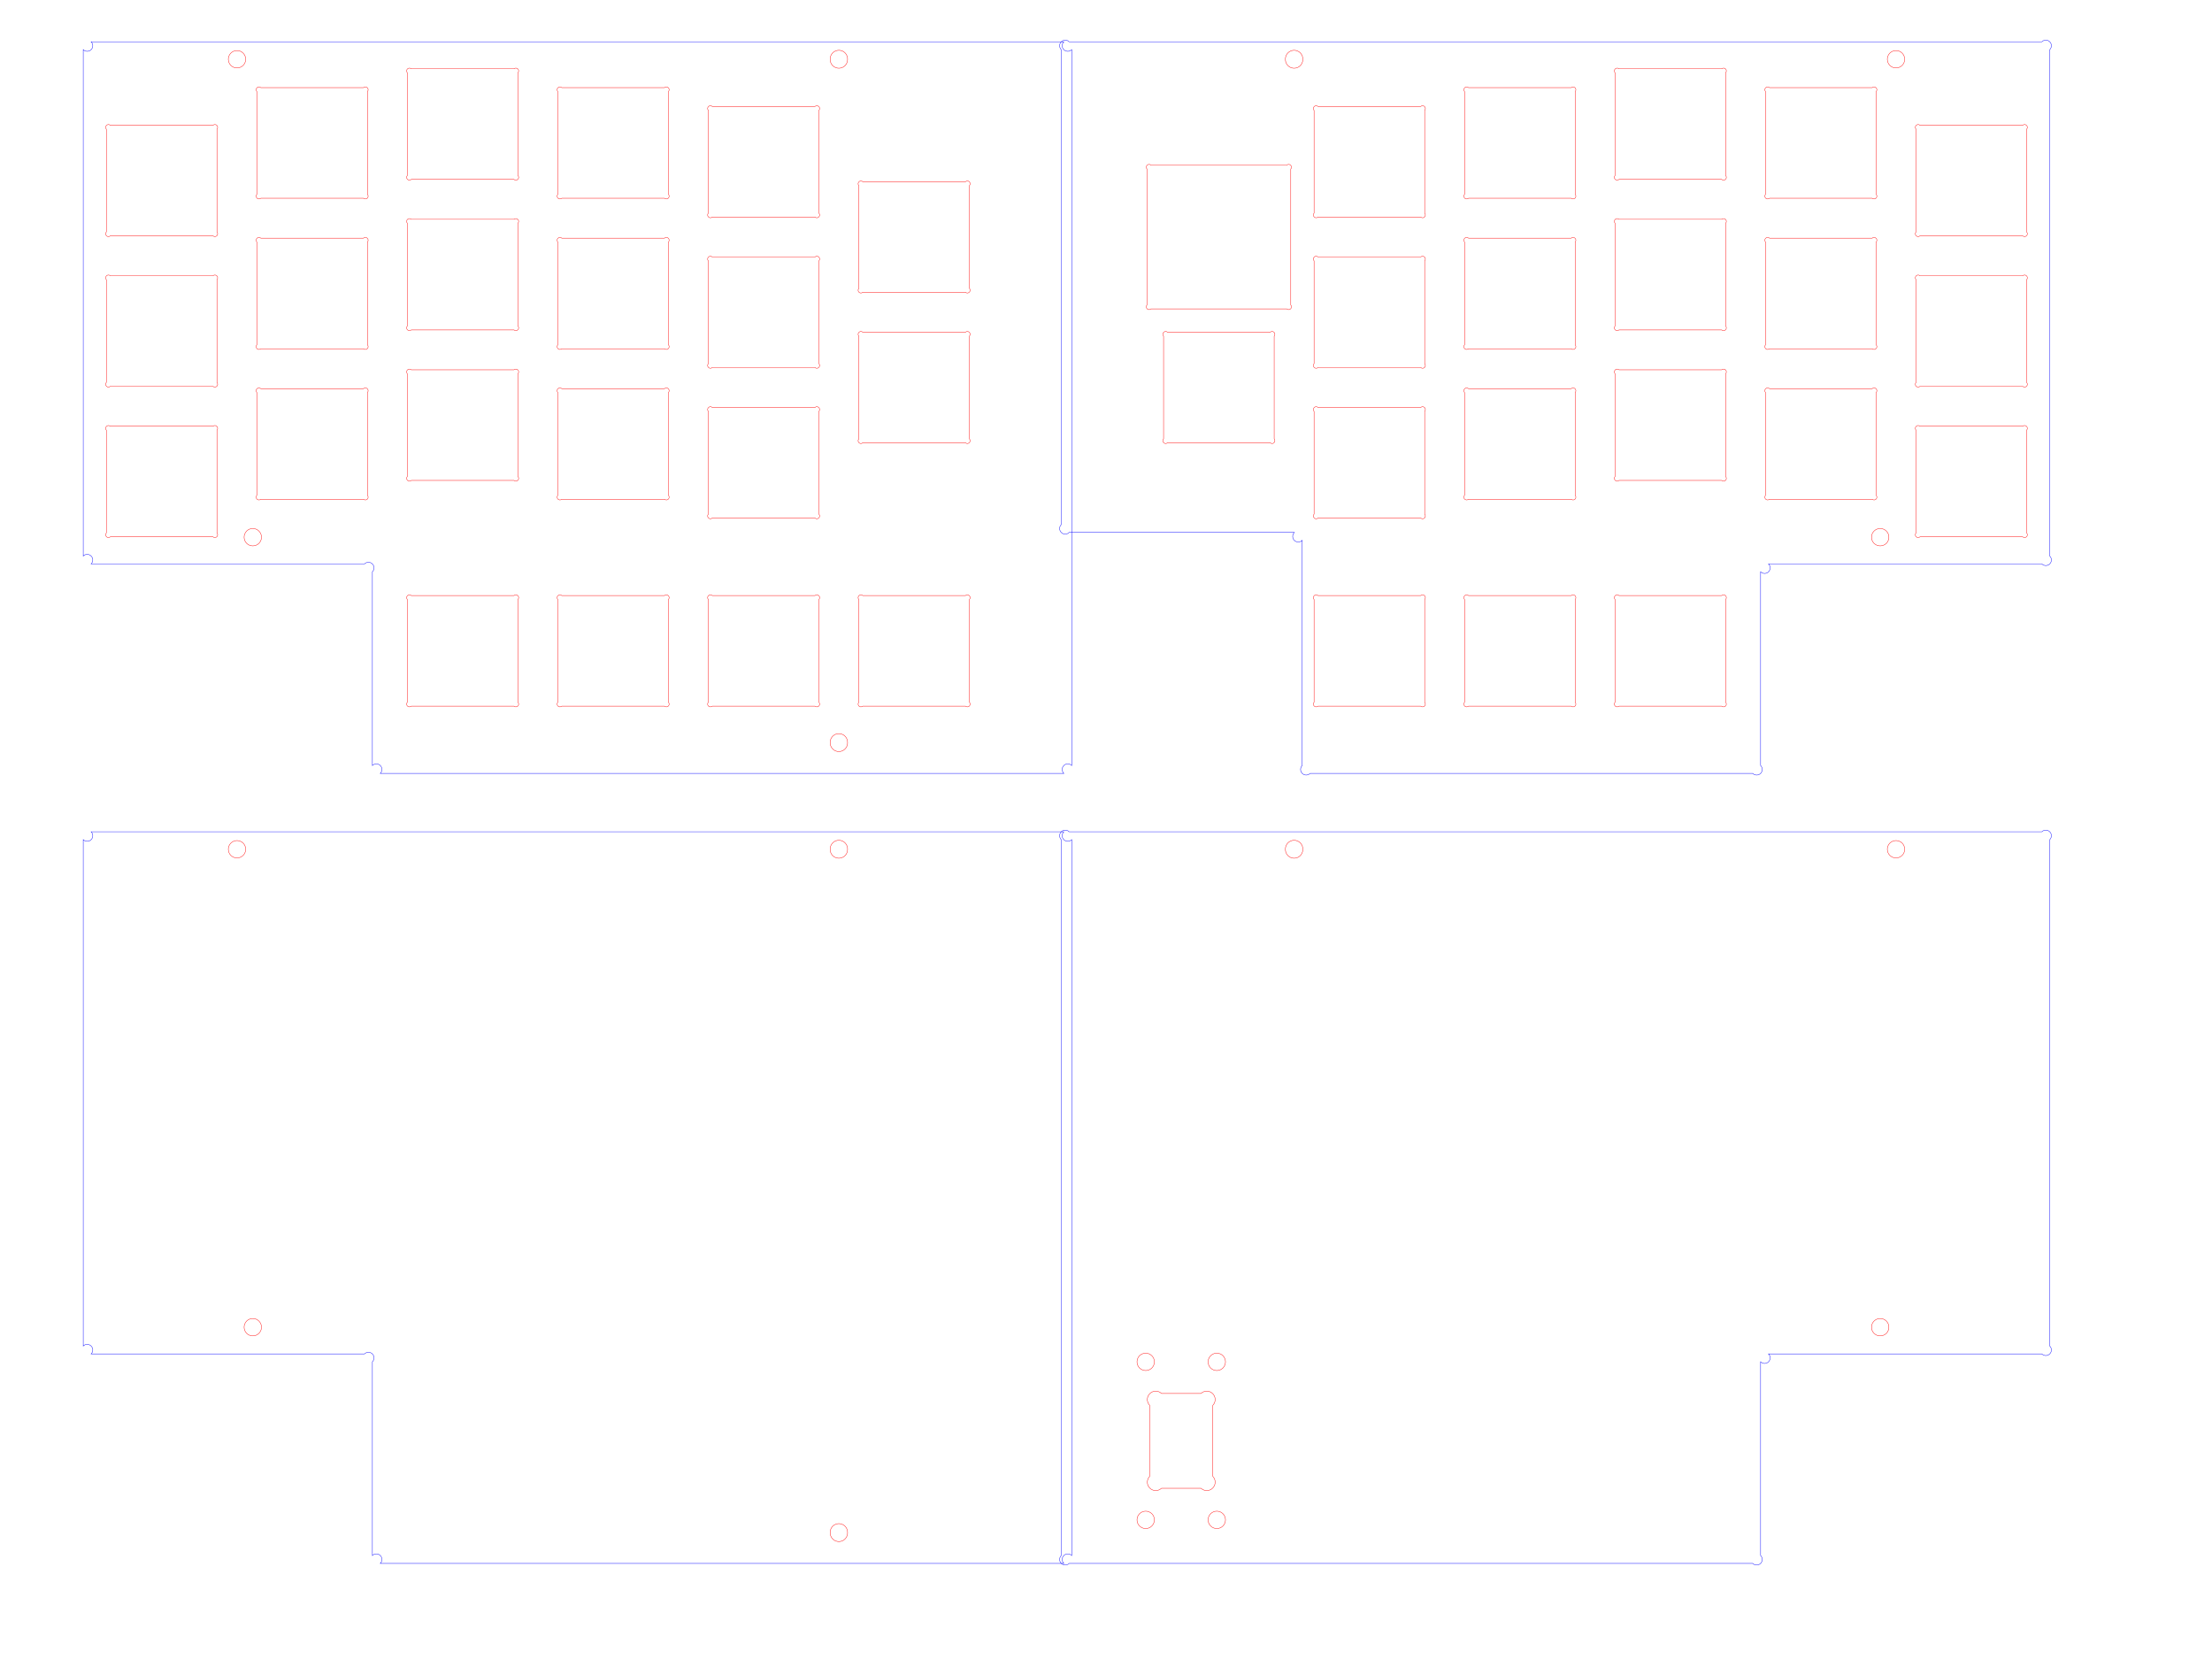
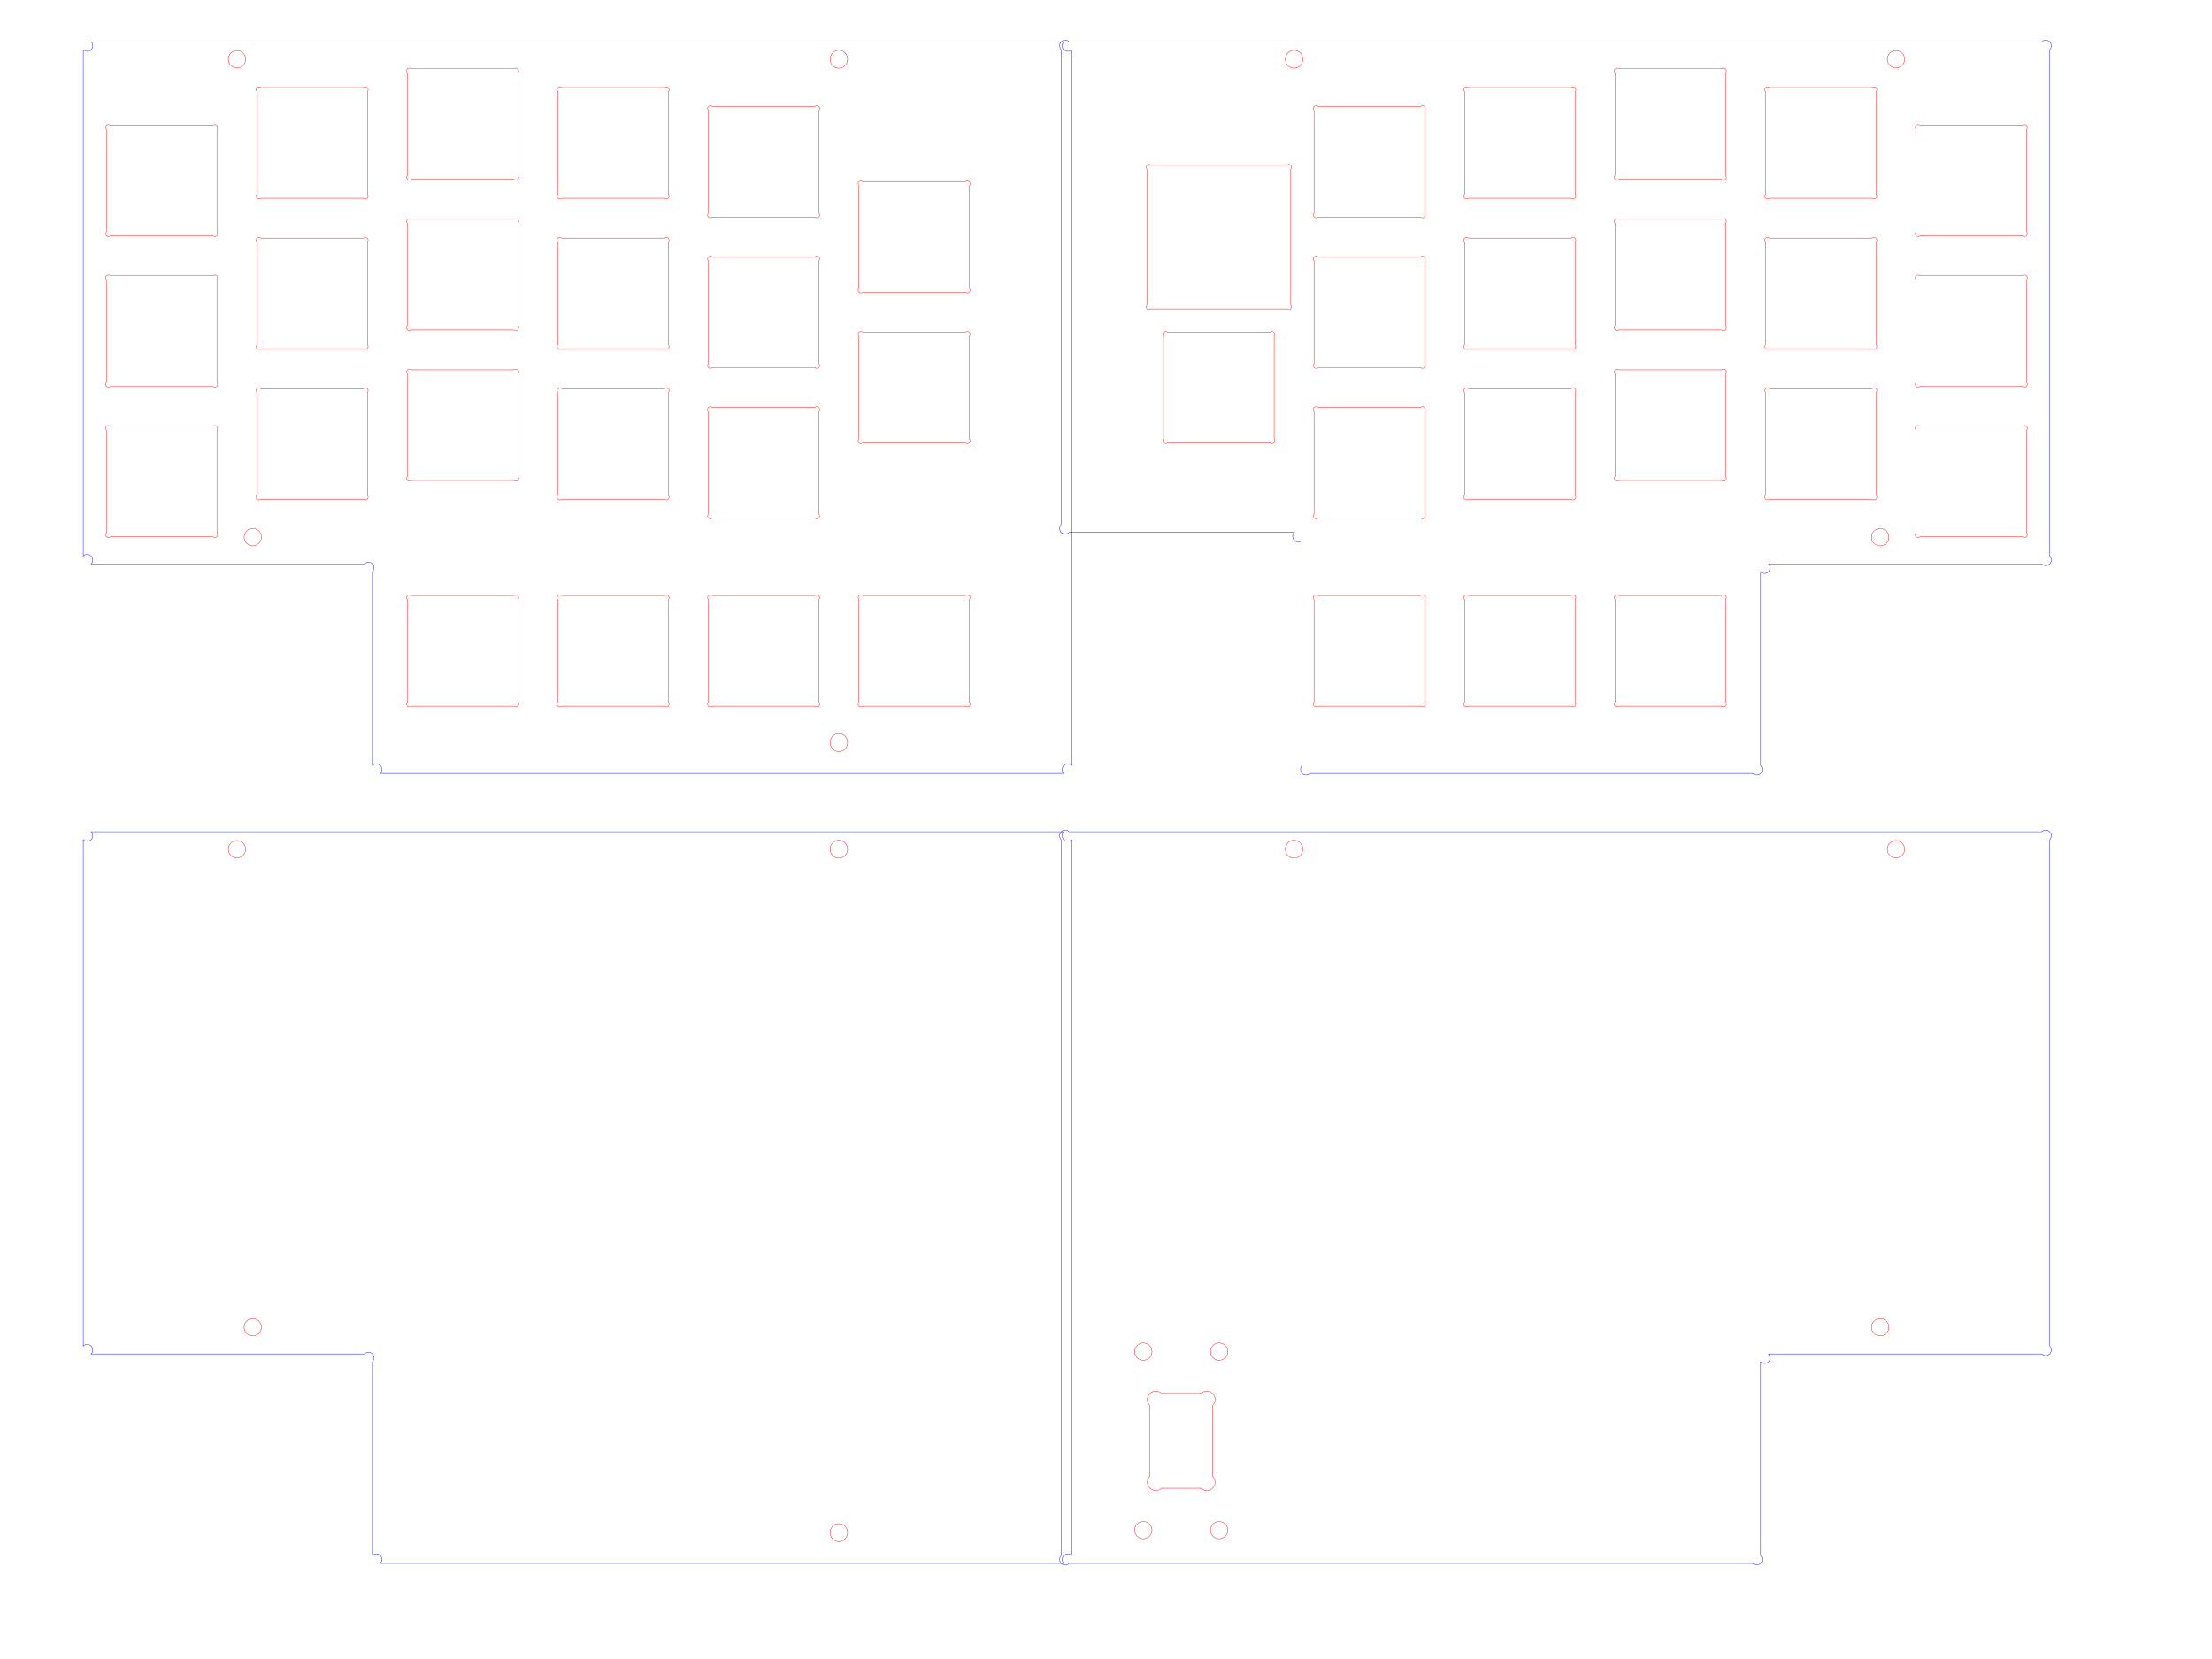
<svg xmlns="http://www.w3.org/2000/svg" version="1.1" width="280.0mm" height="210.0mm" viewBox="0 0 280.0 210.0">
  <g id="CUT2" style="fill:none;stroke:#0000ff;stroke-width:0.05">
    <path d="M 135.662 6.287 A 0.707 0.707 0 0 1 134.662 5.287 L 11.537 5.287 A 0.707 0.707 0 0 1 10.537 6.287 L 10.537 70.381 A 0.707 0.707 0 0 1 11.537 71.381 L 46.138 71.381 A 0.707 0.707 0 0 1 47.138 72.381 L 47.138 96.9 A 0.707 0.707 0 0 1 48.138 97.9 L 134.662 97.9 A 0.707 0.707 0 0 1 135.662 96.9 L 135.662 6.287 Z" />
    <path d="M 134.338 6.287 A 0.707 0.707 0 0 1 135.338 5.287 L 258.462 5.287 A 0.707 0.707 0 0 1 259.462 6.287 L 259.462 70.381 A 0.707 0.707 0 0 1 258.462 71.381 L 223.863 71.381 A 0.707 0.707 0 0 1 222.863 72.381 L 222.863 96.9 A 0.707 0.707 0 0 1 221.863 97.9 L 165.838 97.9 A 0.707 0.707 0 0 1 164.838 96.9 L 164.838 68.4 A 0.707 0.707 0 0 1 163.838 67.4 L 135.338 67.4 A 0.707 0.707 0 0 1 134.338 66.4 L 134.338 6.287 Z" />
    <path d="M 135.662 106.287 A 0.707 0.707 0 0 1 134.662 105.287 L 11.537 105.287 A 0.707 0.707 0 0 1 10.537 106.287 L 10.537 170.381 A 0.707 0.707 0 0 1 11.537 171.381 L 46.138 171.381 A 0.707 0.707 0 0 1 47.138 172.381 L 47.138 196.9 A 0.707 0.707 0 0 1 48.138 197.9 L 134.662 197.9 A 0.707 0.707 0 0 1 135.662 196.9 L 135.662 106.287 Z" />
    <path d="M 134.338 106.287 A 0.707 0.707 0 0 1 135.338 105.287 L 258.462 105.287 A 0.707 0.707 0 0 1 259.462 106.287 L 259.462 170.381 A 0.707 0.707 0 0 1 258.462 171.381 L 223.863 171.381 A 0.707 0.707 0 0 1 222.863 172.381 L 222.863 196.9 A 0.707 0.707 0 0 1 221.863 197.9 L 135.338 197.9 A 0.707 0.707 0 0 1 134.338 196.9 L 134.338 106.287 Z" />
  </g>
  <g id="CUT1" style="fill:none;stroke:#ff0000;stroke-width:0.05">
    <path d="M 13.463 16.356 A 0.354 0.354 0 0 1 13.963 15.856 L 26.962 15.856 A 0.354 0.354 0 0 1 27.462 16.356 L 27.462 29.356 A 0.354 0.354 0 0 1 26.962 29.856 L 13.963 29.856 A 0.354 0.354 0 0 1 13.463 29.356 L 13.463 16.356 Z" />
    <path d="M 13.463 35.406 A 0.354 0.354 0 0 1 13.963 34.906 L 26.962 34.906 A 0.354 0.354 0 0 1 27.462 35.406 L 27.462 48.406 A 0.354 0.354 0 0 1 26.962 48.906 L 13.963 48.906 A 0.354 0.354 0 0 1 13.463 48.406 L 13.463 35.406 Z" />
    <path d="M 13.463 54.456 A 0.354 0.354 0 0 1 13.963 53.956 L 26.962 53.956 A 0.354 0.354 0 0 1 27.462 54.456 L 27.462 67.456 A 0.354 0.354 0 0 1 26.962 67.956 L 13.963 67.956 A 0.354 0.354 0 0 1 13.463 67.456 L 13.463 54.456 Z" />
    <path d="M 32.513 11.594 A 0.354 0.354 0 0 1 33.013 11.094 L 46.013 11.094 A 0.354 0.354 0 0 1 46.513 11.594 L 46.513 24.594 A 0.354 0.354 0 0 1 46.013 25.094 L 33.013 25.094 A 0.354 0.354 0 0 1 32.513 24.594 L 32.513 11.594 Z" />
    <path d="M 32.513 30.644 A 0.354 0.354 0 0 1 33.013 30.144 L 46.013 30.144 A 0.354 0.354 0 0 1 46.513 30.644 L 46.513 43.644 A 0.354 0.354 0 0 1 46.013 44.144 L 33.013 44.144 A 0.354 0.354 0 0 1 32.513 43.644 L 32.513 30.644 Z" />
    <path d="M 32.513 49.694 A 0.354 0.354 0 0 1 33.013 49.194 L 46.013 49.194 A 0.354 0.354 0 0 1 46.513 49.694 L 46.513 62.694 A 0.354 0.354 0 0 1 46.013 63.194 L 33.013 63.194 A 0.354 0.354 0 0 1 32.513 62.694 L 32.513 49.694 Z" />
    <path d="M 51.562 9.213 A 0.354 0.354 0 0 1 52.062 8.713 L 65.062 8.713 A 0.354 0.354 0 0 1 65.562 9.213 L 65.562 22.212 A 0.354 0.354 0 0 1 65.062 22.712 L 52.062 22.712 A 0.354 0.354 0 0 1 51.562 22.212 L 51.562 9.213 Z" />
    <path d="M 51.562 28.262 A 0.354 0.354 0 0 1 52.062 27.762 L 65.062 27.762 A 0.354 0.354 0 0 1 65.562 28.262 L 65.562 41.263 A 0.354 0.354 0 0 1 65.062 41.763 L 52.062 41.763 A 0.354 0.354 0 0 1 51.562 41.263 L 51.562 28.262 Z" />
    <path d="M 51.562 47.312 A 0.354 0.354 0 0 1 52.062 46.812 L 65.062 46.812 A 0.354 0.354 0 0 1 65.562 47.312 L 65.562 60.312 A 0.354 0.354 0 0 1 65.062 60.812 L 52.062 60.812 A 0.354 0.354 0 0 1 51.562 60.312 L 51.562 47.312 Z" />
    <path d="M 70.612 11.594 A 0.354 0.354 0 0 1 71.112 11.094 L 84.112 11.094 A 0.354 0.354 0 0 1 84.612 11.594 L 84.612 24.594 A 0.354 0.354 0 0 1 84.112 25.094 L 71.112 25.094 A 0.354 0.354 0 0 1 70.612 24.594 L 70.612 11.594 Z" />
    <path d="M 70.612 30.644 A 0.354 0.354 0 0 1 71.112 30.144 L 84.112 30.144 A 0.354 0.354 0 0 1 84.612 30.644 L 84.612 43.644 A 0.354 0.354 0 0 1 84.112 44.144 L 71.112 44.144 A 0.354 0.354 0 0 1 70.612 43.644 L 70.612 30.644 Z" />
    <path d="M 70.612 49.694 A 0.354 0.354 0 0 1 71.112 49.194 L 84.112 49.194 A 0.354 0.354 0 0 1 84.612 49.694 L 84.612 62.694 A 0.354 0.354 0 0 1 84.112 63.194 L 71.112 63.194 A 0.354 0.354 0 0 1 70.612 62.694 L 70.612 49.694 Z" />
    <path d="M 89.662 13.975 A 0.354 0.354 0 0 1 90.162 13.475 L 103.162 13.475 A 0.354 0.354 0 0 1 103.662 13.975 L 103.662 26.975 A 0.354 0.354 0 0 1 103.162 27.475 L 90.162 27.475 A 0.354 0.354 0 0 1 89.662 26.975 L 89.662 13.975 Z" />
    <path d="M 89.662 33.025 A 0.354 0.354 0 0 1 90.162 32.525 L 103.162 32.525 A 0.354 0.354 0 0 1 103.662 33.025 L 103.662 46.025 A 0.354 0.354 0 0 1 103.162 46.525 L 90.162 46.525 A 0.354 0.354 0 0 1 89.662 46.025 L 89.662 33.025 Z" />
    <path d="M 89.662 52.075 A 0.354 0.354 0 0 1 90.162 51.575 L 103.162 51.575 A 0.354 0.354 0 0 1 103.662 52.075 L 103.662 65.075 A 0.354 0.354 0 0 1 103.162 65.575 L 90.162 65.575 A 0.354 0.354 0 0 1 89.662 65.075 L 89.662 52.075 Z" />
    <path d="M 108.713 23.5 A 0.354 0.354 0 0 1 109.213 23 L 122.213 23 A 0.354 0.354 0 0 1 122.713 23.5 L 122.713 36.5 A 0.354 0.354 0 0 1 122.213 37 L 109.213 37 A 0.354 0.354 0 0 1 108.713 36.5 L 108.713 23.5 Z" />
    <path d="M 108.713 42.55 A 0.354 0.354 0 0 1 109.213 42.05 L 122.213 42.05 A 0.354 0.354 0 0 1 122.713 42.55 L 122.713 55.55 A 0.354 0.354 0 0 1 122.213 56.05 L 109.213 56.05 A 0.354 0.354 0 0 1 108.713 55.55 L 108.713 42.55 Z" />
    <path d="M 51.562 75.888 A 0.354 0.354 0 0 1 52.062 75.388 L 65.062 75.388 A 0.354 0.354 0 0 1 65.562 75.888 L 65.562 88.888 A 0.354 0.354 0 0 1 65.062 89.388 L 52.062 89.388 A 0.354 0.354 0 0 1 51.562 88.888 L 51.562 75.888 Z" />
    <path d="M 70.612 75.888 A 0.354 0.354 0 0 1 71.112 75.388 L 84.112 75.388 A 0.354 0.354 0 0 1 84.612 75.888 L 84.612 88.888 A 0.354 0.354 0 0 1 84.112 89.388 L 71.112 89.388 A 0.354 0.354 0 0 1 70.612 88.888 L 70.612 75.888 Z" />
    <path d="M 89.662 75.888 A 0.354 0.354 0 0 1 90.162 75.388 L 103.162 75.388 A 0.354 0.354 0 0 1 103.662 75.888 L 103.662 88.888 A 0.354 0.354 0 0 1 103.162 89.388 L 90.162 89.388 A 0.354 0.354 0 0 1 89.662 88.888 L 89.662 75.888 Z" />
    <path d="M 108.713 75.888 A 0.354 0.354 0 0 1 109.213 75.388 L 122.213 75.388 A 0.354 0.354 0 0 1 122.713 75.888 L 122.713 88.888 A 0.354 0.354 0 0 1 122.213 89.388 L 109.213 89.388 A 0.354 0.354 0 0 1 108.713 88.888 L 108.713 75.888 Z" />
    <path d="M 28.9 7.5 A 1.1 1.1 0 1 0 31.1 7.5 A 1.1 1.1 0 1 0 28.9 7.5 Z" />
    <path d="M 105.088 7.5 A 1.1 1.1 0 1 0 107.287 7.5 A 1.1 1.1 0 1 0 105.088 7.5 Z" />
    <path d="M 30.9 68 A 1.1 1.1 0 1 0 33.1 68 A 1.1 1.1 0 1 0 30.9 68 Z" />
    <path d="M 105.088 94 A 1.1 1.1 0 1 0 107.287 94 A 1.1 1.1 0 1 0 105.088 94 Z" />
    <path d="M 242.537 16.356 A 0.354 0.354 0 0 1 243.037 15.856 L 256.038 15.856 A 0.354 0.354 0 0 1 256.538 16.356 L 256.538 29.356 A 0.354 0.354 0 0 1 256.038 29.856 L 243.037 29.856 A 0.354 0.354 0 0 1 242.537 29.356 L 242.537 16.356 Z" />
    <path d="M 242.537 35.406 A 0.354 0.354 0 0 1 243.037 34.906 L 256.038 34.906 A 0.354 0.354 0 0 1 256.538 35.406 L 256.538 48.406 A 0.354 0.354 0 0 1 256.038 48.906 L 243.037 48.906 A 0.354 0.354 0 0 1 242.537 48.406 L 242.537 35.406 Z" />
    <path d="M 242.537 54.456 A 0.354 0.354 0 0 1 243.037 53.956 L 256.038 53.956 A 0.354 0.354 0 0 1 256.538 54.456 L 256.538 67.456 A 0.354 0.354 0 0 1 256.038 67.956 L 243.037 67.956 A 0.354 0.354 0 0 1 242.537 67.456 L 242.537 54.456 Z" />
    <path d="M 223.488 11.594 A 0.354 0.354 0 0 1 223.988 11.094 L 236.988 11.094 A 0.354 0.354 0 0 1 237.488 11.594 L 237.488 24.594 A 0.354 0.354 0 0 1 236.988 25.094 L 223.988 25.094 A 0.354 0.354 0 0 1 223.488 24.594 L 223.488 11.594 Z" />
    <path d="M 223.488 30.644 A 0.354 0.354 0 0 1 223.988 30.144 L 236.988 30.144 A 0.354 0.354 0 0 1 237.488 30.644 L 237.488 43.644 A 0.354 0.354 0 0 1 236.988 44.144 L 223.988 44.144 A 0.354 0.354 0 0 1 223.488 43.644 L 223.488 30.644 Z" />
    <path d="M 223.488 49.694 A 0.354 0.354 0 0 1 223.988 49.194 L 236.988 49.194 A 0.354 0.354 0 0 1 237.488 49.694 L 237.488 62.694 A 0.354 0.354 0 0 1 236.988 63.194 L 223.988 63.194 A 0.354 0.354 0 0 1 223.488 62.694 L 223.488 49.694 Z" />
    <path d="M 204.438 9.213 A 0.354 0.354 0 0 1 204.938 8.713 L 217.938 8.713 A 0.354 0.354 0 0 1 218.438 9.213 L 218.438 22.212 A 0.354 0.354 0 0 1 217.938 22.712 L 204.938 22.712 A 0.354 0.354 0 0 1 204.438 22.212 L 204.438 9.213 Z" />
    <path d="M 204.438 28.262 A 0.354 0.354 0 0 1 204.938 27.762 L 217.938 27.762 A 0.354 0.354 0 0 1 218.438 28.262 L 218.438 41.263 A 0.354 0.354 0 0 1 217.938 41.763 L 204.938 41.763 A 0.354 0.354 0 0 1 204.438 41.263 L 204.438 28.262 Z" />
    <path d="M 204.438 47.312 A 0.354 0.354 0 0 1 204.938 46.812 L 217.938 46.812 A 0.354 0.354 0 0 1 218.438 47.312 L 218.438 60.312 A 0.354 0.354 0 0 1 217.938 60.812 L 204.938 60.812 A 0.354 0.354 0 0 1 204.438 60.312 L 204.438 47.312 Z" />
    <path d="M 185.387 11.594 A 0.354 0.354 0 0 1 185.887 11.094 L 198.887 11.094 A 0.354 0.354 0 0 1 199.387 11.594 L 199.387 24.594 A 0.354 0.354 0 0 1 198.887 25.094 L 185.887 25.094 A 0.354 0.354 0 0 1 185.387 24.594 L 185.387 11.594 Z" />
    <path d="M 185.387 30.644 A 0.354 0.354 0 0 1 185.887 30.144 L 198.887 30.144 A 0.354 0.354 0 0 1 199.387 30.644 L 199.387 43.644 A 0.354 0.354 0 0 1 198.887 44.144 L 185.887 44.144 A 0.354 0.354 0 0 1 185.387 43.644 L 185.387 30.644 Z" />
    <path d="M 185.387 49.694 A 0.354 0.354 0 0 1 185.887 49.194 L 198.887 49.194 A 0.354 0.354 0 0 1 199.387 49.694 L 199.387 62.694 A 0.354 0.354 0 0 1 198.887 63.194 L 185.887 63.194 A 0.354 0.354 0 0 1 185.387 62.694 L 185.387 49.694 Z" />
    <path d="M 166.338 13.975 A 0.354 0.354 0 0 1 166.838 13.475 L 179.838 13.475 A 0.354 0.354 0 0 1 180.338 13.975 L 180.338 26.975 A 0.354 0.354 0 0 1 179.838 27.475 L 166.838 27.475 A 0.354 0.354 0 0 1 166.338 26.975 L 166.338 13.975 Z" />
    <path d="M 166.338 33.025 A 0.354 0.354 0 0 1 166.838 32.525 L 179.838 32.525 A 0.354 0.354 0 0 1 180.338 33.025 L 180.338 46.025 A 0.354 0.354 0 0 1 179.838 46.525 L 166.838 46.525 A 0.354 0.354 0 0 1 166.338 46.025 L 166.338 33.025 Z" />
    <path d="M 166.338 52.075 A 0.354 0.354 0 0 1 166.838 51.575 L 179.838 51.575 A 0.354 0.354 0 0 1 180.338 52.075 L 180.338 65.075 A 0.354 0.354 0 0 1 179.838 65.575 L 166.838 65.575 A 0.354 0.354 0 0 1 166.338 65.075 L 166.338 52.075 Z" />
    <path d="M 147.287 42.55 A 0.354 0.354 0 0 1 147.787 42.05 L 160.787 42.05 A 0.354 0.354 0 0 1 161.287 42.55 L 161.287 55.55 A 0.354 0.354 0 0 1 160.787 56.05 L 147.787 56.05 A 0.354 0.354 0 0 1 147.287 55.55 L 147.287 42.55 Z" />
    <path d="M 166.338 75.888 A 0.354 0.354 0 0 1 166.838 75.388 L 179.838 75.388 A 0.354 0.354 0 0 1 180.338 75.888 L 180.338 88.888 A 0.354 0.354 0 0 1 179.838 89.388 L 166.838 89.388 A 0.354 0.354 0 0 1 166.338 88.888 L 166.338 75.888 Z" />
    <path d="M 185.387 75.888 A 0.354 0.354 0 0 1 185.887 75.388 L 198.887 75.388 A 0.354 0.354 0 0 1 199.387 75.888 L 199.387 88.888 A 0.354 0.354 0 0 1 198.887 89.388 L 185.887 89.388 A 0.354 0.354 0 0 1 185.387 88.888 L 185.387 75.888 Z" />
    <path d="M 204.438 75.888 A 0.354 0.354 0 0 1 204.938 75.388 L 217.938 75.388 A 0.354 0.354 0 0 1 218.438 75.888 L 218.438 88.888 A 0.354 0.354 0 0 1 217.938 89.388 L 204.938 89.388 A 0.354 0.354 0 0 1 204.438 88.888 L 204.438 75.888 Z" />
    <path d="M 145.188 21.4 A 0.354 0.354 0 0 1 145.688 20.9 L 162.887 20.9 A 0.354 0.354 0 0 1 163.387 21.4 L 163.387 38.6 A 0.354 0.354 0 0 1 162.887 39.1 L 145.688 39.1 A 0.354 0.354 0 0 1 145.188 38.6 L 145.188 21.4 Z" />
    <path d="M 238.9 7.5 A 1.1 1.1 0 1 0 241.1 7.5 A 1.1 1.1 0 1 0 238.9 7.5 Z" />
    <path d="M 162.713 7.5 A 1.1 1.1 0 1 0 164.912 7.5 A 1.1 1.1 0 1 0 162.713 7.5 Z" />
    <path d="M 236.9 68 A 1.1 1.1 0 1 0 239.1 68 A 1.1 1.1 0 1 0 236.9 68 Z" />
    <path d="M 28.9 107.5 A 1.1 1.1 0 1 0 31.1 107.5 A 1.1 1.1 0 1 0 28.9 107.5 Z" />
    <path d="M 105.088 107.5 A 1.1 1.1 0 1 0 107.287 107.5 A 1.1 1.1 0 1 0 105.088 107.5 Z" />
    <path d="M 30.9 168 A 1.1 1.1 0 1 0 33.1 168 A 1.1 1.1 0 1 0 30.9 168 Z" />
    <path d="M 105.088 194 A 1.1 1.1 0 1 0 107.287 194 A 1.1 1.1 0 1 0 105.088 194 Z" />
    <path d="M 145.525 177.887 A 1.061 1.061 0 0 1 147.025 176.387 L 152.025 176.387 A 1.061 1.061 0 0 1 153.525 177.887 L 153.525 186.887 A 1.061 1.061 0 0 1 152.025 188.387 L 147.025 188.387 A 1.061 1.061 0 0 1 145.525 186.887 L 145.525 177.887 Z" />
    <path d="M 238.9 107.5 A 1.1 1.1 0 1 0 241.1 107.5 A 1.1 1.1 0 1 0 238.9 107.5 Z" />
    <path d="M 162.713 107.5 A 1.1 1.1 0 1 0 164.912 107.5 A 1.1 1.1 0 1 0 162.713 107.5 Z" />
    <path d="M 236.9 168 A 1.1 1.1 0 1 0 239.1 168 A 1.1 1.1 0 1 0 236.9 168 Z" />
-     <path d="M 143.925 172.387 A 1.1 1.1 0 1 0 146.125 172.387 A 1.1 1.1 0 1 0 143.925 172.387 Z" />
-     <path d="M 152.925 172.387 A 1.1 1.1 0 1 0 155.125 172.387 A 1.1 1.1 0 1 0 152.925 172.387 Z" />
-     <path d="M 143.925 192.387 A 1.1 1.1 0 1 0 146.125 192.387 A 1.1 1.1 0 1 0 143.925 192.387 Z" />
-     <path d="M 152.925 192.387 A 1.1 1.1 0 1 0 155.125 192.387 A 1.1 1.1 0 1 0 152.925 192.387 Z" />
+     <path d="M 143.625 171.088 A 1.1 1.1 0 1 0 145.825 171.088 A 1.1 1.1 0 1 0 143.625 171.088 Z" />
+     <path d="M 153.225 171.088 A 1.1 1.1 0 1 0 155.425 171.088 A 1.1 1.1 0 1 0 153.225 171.088 Z" />
+     <path d="M 143.625 193.688 A 1.1 1.1 0 1 0 145.825 193.688 A 1.1 1.1 0 1 0 143.625 193.688 Z" />
+     <path d="M 153.225 193.688 A 1.1 1.1 0 1 0 155.425 193.688 A 1.1 1.1 0 1 0 153.225 193.688 Z" />
  </g>
</svg>
